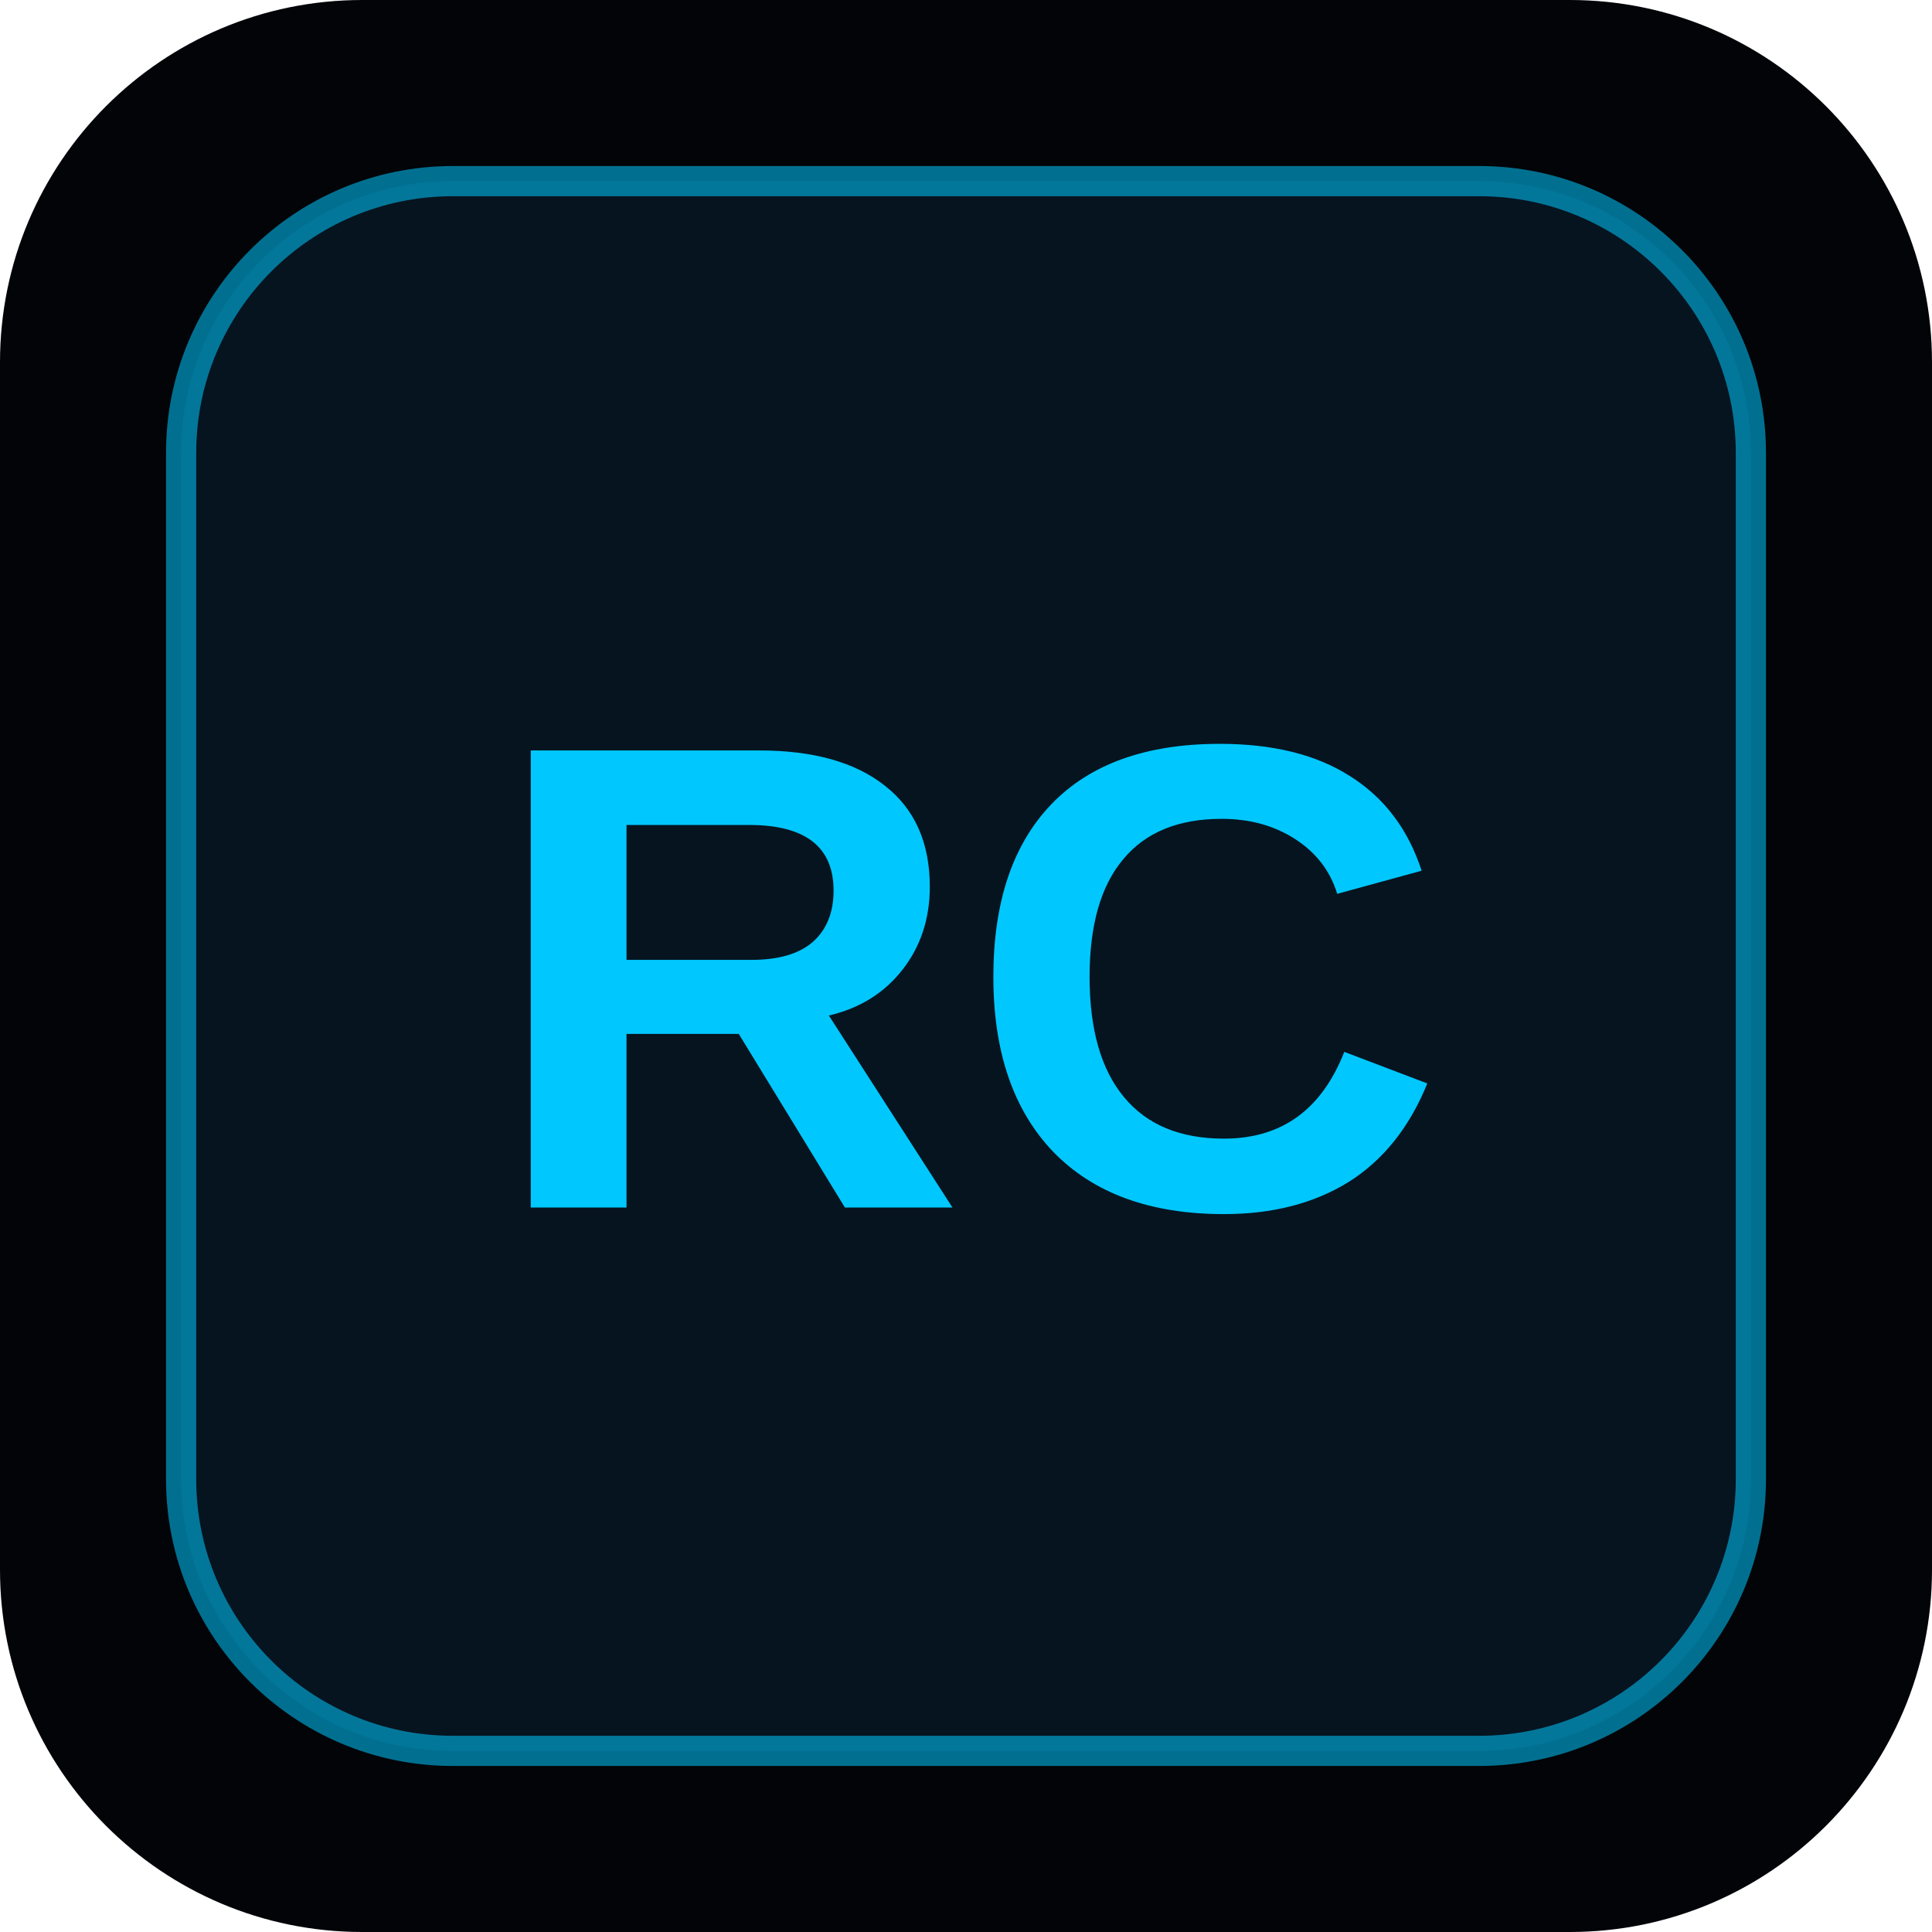
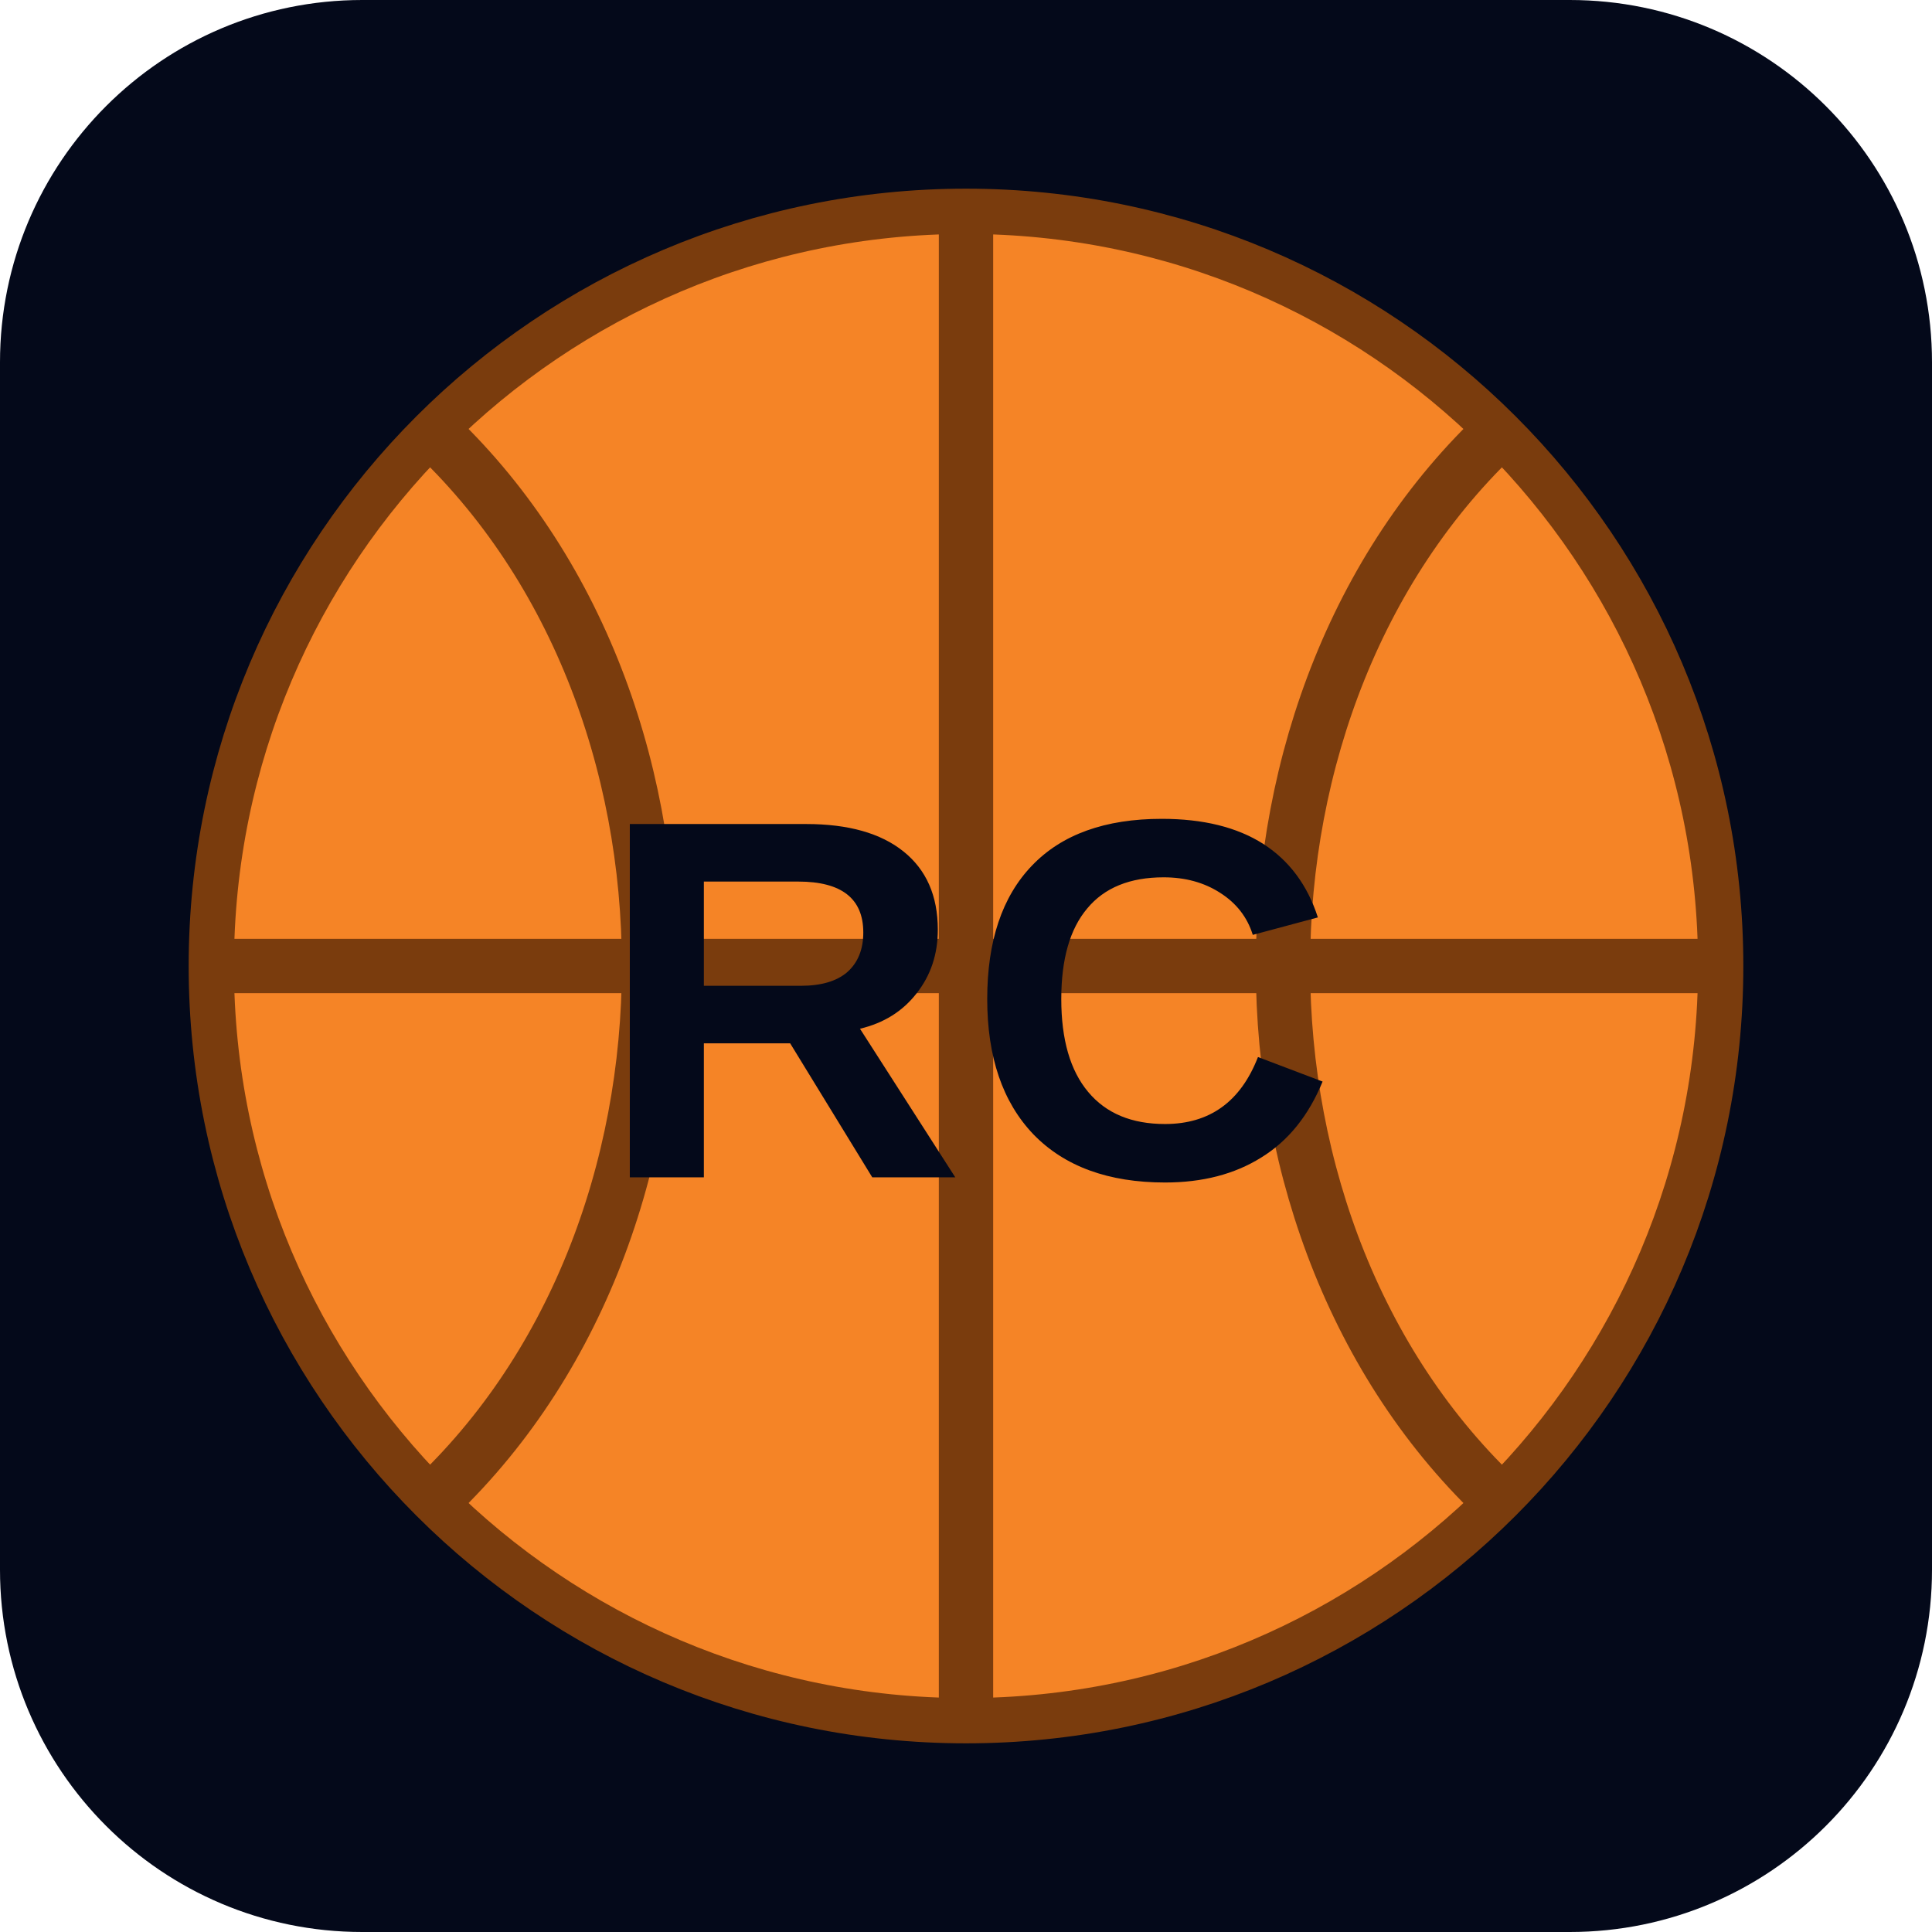
<svg xmlns="http://www.w3.org/2000/svg" viewBox="0 0 64 64" role="img" aria-label="RC">
-   <rect width="64" height="64" rx="12" fill="#020408" />
-   <rect x="6" y="6" width="52" height="52" rx="9" fill="#061420" stroke="#00c8ff" stroke-opacity=".55" />
-   <text x="32" y="40" text-anchor="middle" font-family="Arial, Helvetica, sans-serif" font-size="22" font-weight="700" fill="#00c8ff">RC</text>
+   <rect width="64" height="64" rx="12" fill="#04091a" />
+   <circle cx="32" cy="32" r="25" fill="#F58426" stroke="#7a3c0d" stroke-width="1.5" />
+   <g fill="none" stroke="#7a3c0d" stroke-width="1.8">
+     <path d="M7 32h50" />
+     <path d="M32 7v50" />
+     <path d="M14 14c10 9 10 27 0 36" />
+     <path d="M50 14c-10 9-10 27 0 36" />
+   </g>
+   <text x="32" y="39" text-anchor="middle" font-family="Arial Black, Arial, sans-serif" font-size="17" font-weight="900" fill="#04091a">RC</text>
</svg>
